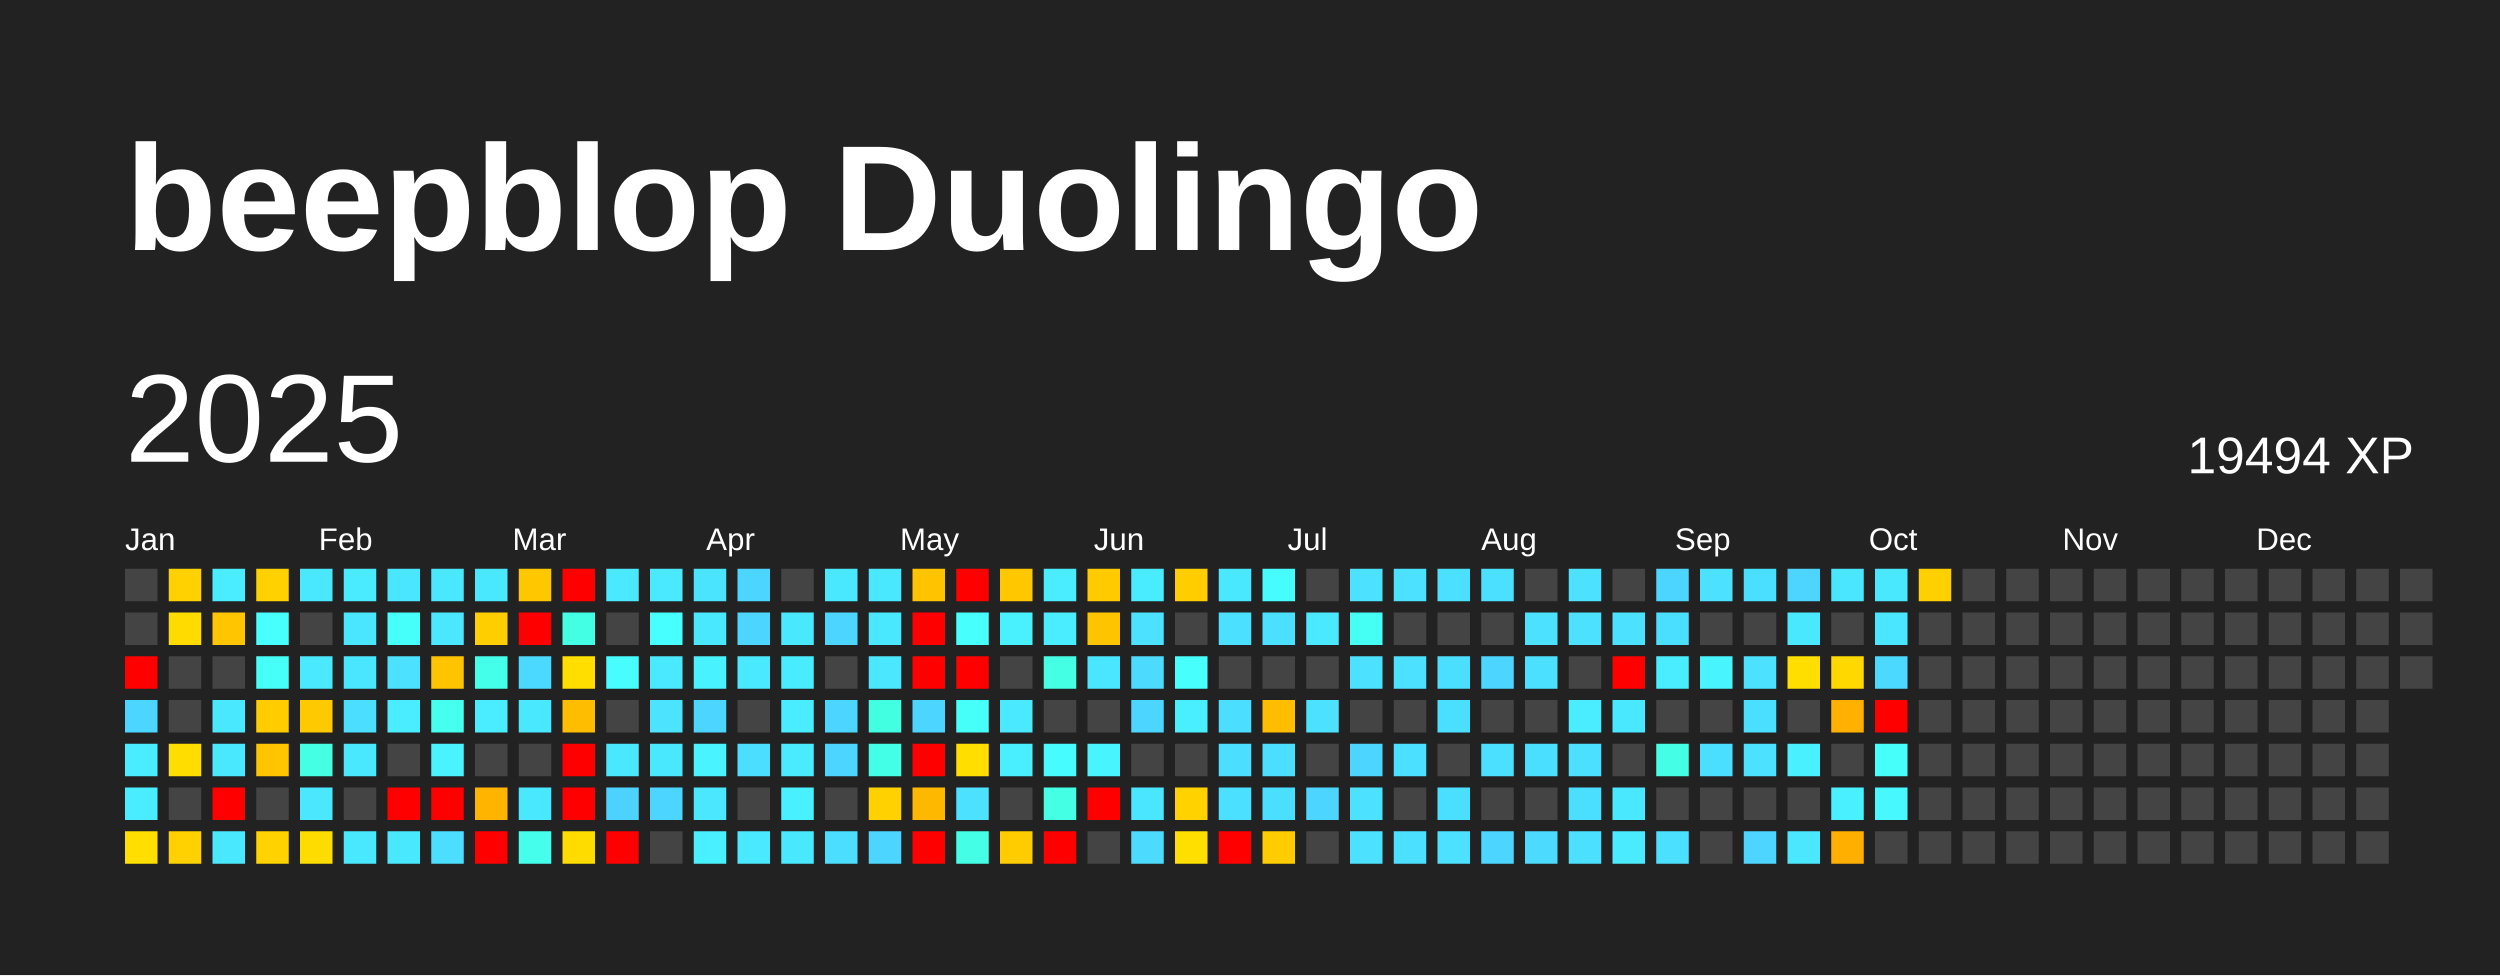
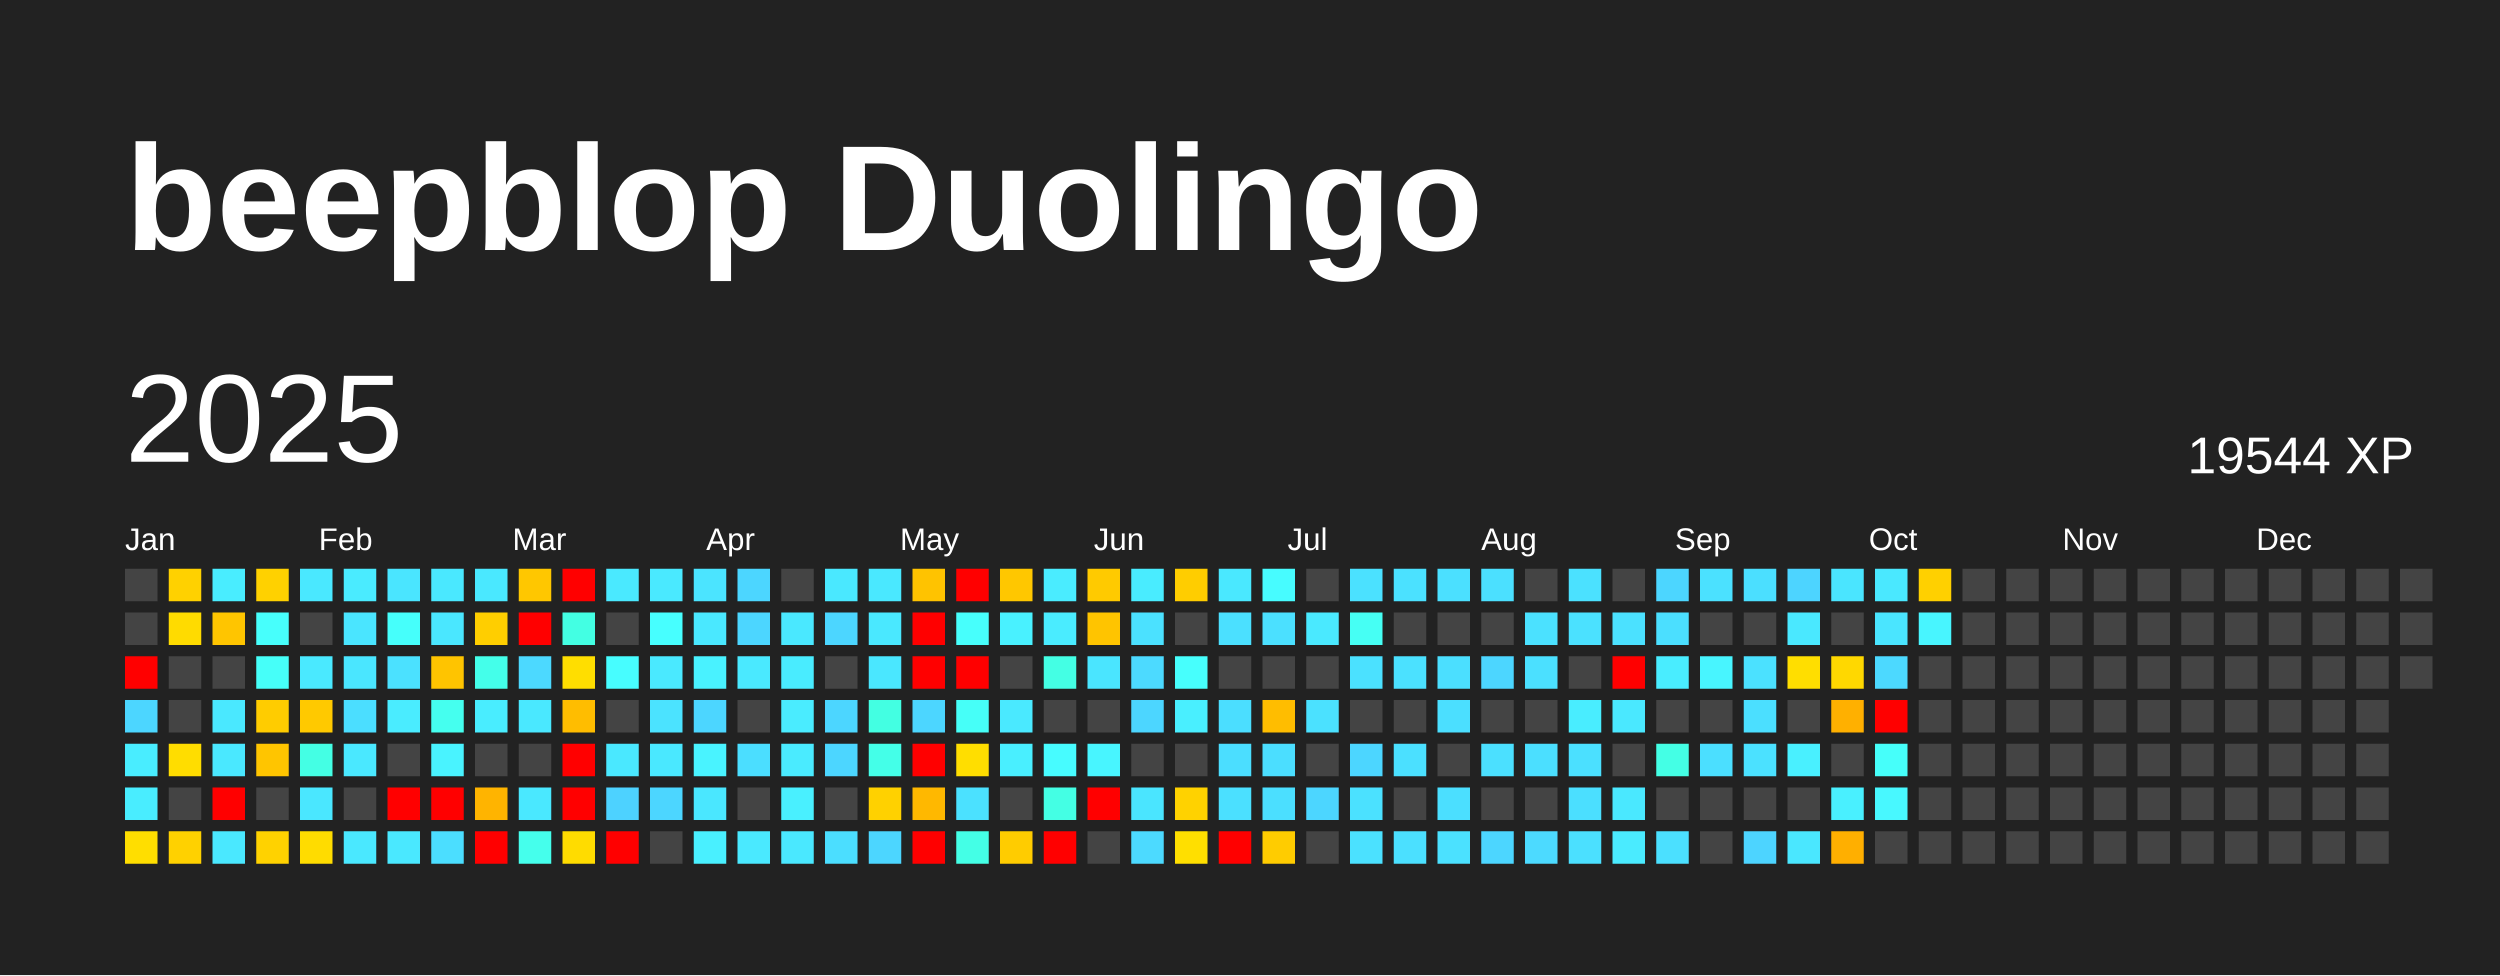
<svg xmlns="http://www.w3.org/2000/svg" baseProfile="full" height="78mm" version="1.1" viewBox="0,0,200,78" width="200mm">
  <defs />
  <rect fill="#222222" height="78" width="200" x="0" y="0" />
  <text fill="#FFFFFF" style="font-size:12px; font-family:Arial; font-weight:bold;" x="10" y="20">beepblop Duolingo</text>
  <text dominant-baseline="hanging" fill="#FFFFFF" style="font-size:10.0px; font-family:Arial;" x="10" y="30">2025</text>
-   <text dominant-baseline="hanging" fill="#FFFFFF" style="font-size:4.125px; font-family:Arial;" x="175" y="35">19494 XP</text>
+   <text dominant-baseline="hanging" fill="#FFFFFF" style="font-size:4.125px; font-family:Arial;" x="175" y="35">19544 XP</text>
  <text fill="#FFFFFF" style="font-size:2.5px; font-family:Arial" x="10.0" y="44">Jan</text>
  <text fill="#FFFFFF" style="font-size:2.5px; font-family:Arial" x="25.5" y="44">Feb</text>
  <text fill="#FFFFFF" style="font-size:2.5px; font-family:Arial" x="41.0" y="44">Mar</text>
  <text fill="#FFFFFF" style="font-size:2.5px; font-family:Arial" x="56.5" y="44">Apr</text>
  <text fill="#FFFFFF" style="font-size:2.5px; font-family:Arial" x="72.0" y="44">May</text>
  <text fill="#FFFFFF" style="font-size:2.5px; font-family:Arial" x="87.5" y="44">Jun</text>
  <text fill="#FFFFFF" style="font-size:2.5px; font-family:Arial" x="103.0" y="44">Jul</text>
  <text fill="#FFFFFF" style="font-size:2.5px; font-family:Arial" x="118.5" y="44">Aug</text>
  <text fill="#FFFFFF" style="font-size:2.5px; font-family:Arial" x="134.0" y="44">Sep</text>
  <text fill="#FFFFFF" style="font-size:2.5px; font-family:Arial" x="149.5" y="44">Oct</text>
  <text fill="#FFFFFF" style="font-size:2.5px; font-family:Arial" x="165.0" y="44">Nov</text>
  <text fill="#FFFFFF" style="font-size:2.5px; font-family:Arial" x="180.5" y="44">Dec</text>
  <rect fill="#444444" height="2.6" width="2.6" x="10.0" y="45.5" />
  <rect fill="#444444" height="2.6" width="2.6" x="10.0" y="49.0" />
  <rect fill="red" height="2.6" width="2.6" x="10.0" y="52.5" />
  <rect fill="#4cd6ff" height="2.6" width="2.6" x="10.0" y="56.0" />
  <rect fill="#49edff" height="2.6" width="2.6" x="10.0" y="59.5" />
  <rect fill="#49edff" height="2.6" width="2.6" x="10.0" y="63.0" />
  <rect fill="#ffde00" height="2.6" width="2.6" x="10.0" y="66.5" />
  <rect fill="#ffd100" height="2.6" width="2.6" x="13.5" y="45.5" />
  <rect fill="#ffdb00" height="2.6" width="2.6" x="13.5" y="49.0" />
  <rect fill="#444444" height="2.6" width="2.6" x="13.5" y="52.5" />
  <rect fill="#444444" height="2.6" width="2.6" x="13.5" y="56.0" />
  <rect fill="#ffdd00" height="2.6" width="2.6" x="13.5" y="59.5" />
  <rect fill="#444444" height="2.6" width="2.6" x="13.5" y="63.0" />
  <rect fill="#ffd100" height="2.6" width="2.6" x="13.5" y="66.5" />
  <rect fill="#49edff" height="2.6" width="2.6" x="17.0" y="45.5" />
  <rect fill="#ffc500" height="2.6" width="2.6" x="17.0" y="49.0" />
  <rect fill="#444444" height="2.6" width="2.6" x="17.0" y="52.5" />
  <rect fill="#4ae8ff" height="2.6" width="2.6" x="17.0" y="56.0" />
  <rect fill="#4ae8ff" height="2.6" width="2.6" x="17.0" y="59.5" />
  <rect fill="red" height="2.6" width="2.6" x="17.0" y="63.0" />
  <rect fill="#4ae8ff" height="2.6" width="2.6" x="17.0" y="66.5" />
  <rect fill="#ffd100" height="2.6" width="2.6" x="20.5" y="45.5" />
  <rect fill="#47fffc" height="2.6" width="2.6" x="20.5" y="49.0" />
  <rect fill="#46fff9" height="2.6" width="2.6" x="20.5" y="52.5" />
  <rect fill="#ffcc00" height="2.6" width="2.6" x="20.5" y="56.0" />
  <rect fill="#ffc500" height="2.6" width="2.6" x="20.5" y="59.5" />
  <rect fill="#444444" height="2.6" width="2.6" x="20.5" y="63.0" />
  <rect fill="#ffd200" height="2.6" width="2.6" x="20.5" y="66.5" />
  <rect fill="#4ae8ff" height="2.6" width="2.6" x="24.0" y="45.5" />
  <rect fill="#444444" height="2.6" width="2.6" x="24.0" y="49.0" />
  <rect fill="#4ae9ff" height="2.6" width="2.6" x="24.0" y="52.5" />
  <rect fill="#ffc900" height="2.6" width="2.6" x="24.0" y="56.0" />
  <rect fill="#44ffe4" height="2.6" width="2.6" x="24.0" y="59.5" />
  <rect fill="#4ae7ff" height="2.6" width="2.6" x="24.0" y="63.0" />
  <rect fill="#ffdc00" height="2.6" width="2.6" x="24.0" y="66.5" />
  <rect fill="#4aebff" height="2.6" width="2.6" x="27.5" y="45.5" />
  <rect fill="#4ae5ff" height="2.6" width="2.6" x="27.5" y="49.0" />
  <rect fill="#4ae6ff" height="2.6" width="2.6" x="27.5" y="52.5" />
  <rect fill="#4bdeff" height="2.6" width="2.6" x="27.5" y="56.0" />
  <rect fill="#4ae8ff" height="2.6" width="2.6" x="27.5" y="59.5" />
  <rect fill="#444444" height="2.6" width="2.6" x="27.5" y="63.0" />
  <rect fill="#4ae8ff" height="2.6" width="2.6" x="27.5" y="66.5" />
  <rect fill="#4ae5ff" height="2.6" width="2.6" x="31.0" y="45.5" />
  <rect fill="#46fffb" height="2.6" width="2.6" x="31.0" y="49.0" />
  <rect fill="#4be1ff" height="2.6" width="2.6" x="31.0" y="52.5" />
  <rect fill="#4aecff" height="2.6" width="2.6" x="31.0" y="56.0" />
  <rect fill="#444444" height="2.6" width="2.6" x="31.0" y="59.5" />
  <rect fill="red" height="2.6" width="2.6" x="31.0" y="63.0" />
  <rect fill="#4ae8ff" height="2.6" width="2.6" x="31.0" y="66.5" />
  <rect fill="#4ae8ff" height="2.6" width="2.6" x="34.5" y="45.5" />
  <rect fill="#4ae7ff" height="2.6" width="2.6" x="34.5" y="49.0" />
  <rect fill="#ffc400" height="2.6" width="2.6" x="34.5" y="52.5" />
  <rect fill="#45ffef" height="2.6" width="2.6" x="34.5" y="56.0" />
  <rect fill="#49f3ff" height="2.6" width="2.6" x="34.5" y="59.5" />
  <rect fill="red" height="2.6" width="2.6" x="34.5" y="63.0" />
  <rect fill="#4bdeff" height="2.6" width="2.6" x="34.5" y="66.5" />
  <rect fill="#4ae8ff" height="2.6" width="2.6" x="38.0" y="45.5" />
  <rect fill="#ffce00" height="2.6" width="2.6" x="38.0" y="49.0" />
  <rect fill="#44ffea" height="2.6" width="2.6" x="38.0" y="52.5" />
  <rect fill="#49edff" height="2.6" width="2.6" x="38.0" y="56.0" />
  <rect fill="#444444" height="2.6" width="2.6" x="38.0" y="59.5" />
  <rect fill="#ffb400" height="2.6" width="2.6" x="38.0" y="63.0" />
  <rect fill="red" height="2.6" width="2.6" x="38.0" y="66.5" />
  <rect fill="#ffc700" height="2.6" width="2.6" x="41.5" y="45.5" />
  <rect fill="red" height="2.6" width="2.6" x="41.5" y="49.0" />
  <rect fill="#4cd9ff" height="2.6" width="2.6" x="41.5" y="52.5" />
  <rect fill="#4ae8ff" height="2.6" width="2.6" x="41.5" y="56.0" />
  <rect fill="#444444" height="2.6" width="2.6" x="41.5" y="59.5" />
  <rect fill="#4ae8ff" height="2.6" width="2.6" x="41.5" y="63.0" />
  <rect fill="#45ffec" height="2.6" width="2.6" x="41.5" y="66.5" />
  <rect fill="red" height="2.6" width="2.6" x="45.0" y="45.5" />
  <rect fill="#43ffe3" height="2.6" width="2.6" x="45.0" y="49.0" />
  <rect fill="#ffde00" height="2.6" width="2.6" x="45.0" y="52.5" />
  <rect fill="#ffbd00" height="2.6" width="2.6" x="45.0" y="56.0" />
  <rect fill="red" height="2.6" width="2.6" x="45.0" y="59.5" />
  <rect fill="red" height="2.6" width="2.6" x="45.0" y="63.0" />
  <rect fill="#ffdc00" height="2.6" width="2.6" x="45.0" y="66.5" />
  <rect fill="#4ae9ff" height="2.6" width="2.6" x="48.5" y="45.5" />
  <rect fill="#444444" height="2.6" width="2.6" x="48.5" y="49.0" />
  <rect fill="#47fdff" height="2.6" width="2.6" x="48.5" y="52.5" />
  <rect fill="#444444" height="2.6" width="2.6" x="48.5" y="56.0" />
  <rect fill="#4ae8ff" height="2.6" width="2.6" x="48.5" y="59.5" />
  <rect fill="#4dd2ff" height="2.6" width="2.6" x="48.5" y="63.0" />
  <rect fill="red" height="2.6" width="2.6" x="48.5" y="66.5" />
  <rect fill="#4ae9ff" height="2.6" width="2.6" x="52.0" y="45.5" />
  <rect fill="#47ffff" height="2.6" width="2.6" x="52.0" y="49.0" />
  <rect fill="#4ae9ff" height="2.6" width="2.6" x="52.0" y="52.5" />
  <rect fill="#4be3ff" height="2.6" width="2.6" x="52.0" y="56.0" />
  <rect fill="#4ae8ff" height="2.6" width="2.6" x="52.0" y="59.5" />
  <rect fill="#4cd6ff" height="2.6" width="2.6" x="52.0" y="63.0" />
  <rect fill="#444444" height="2.6" width="2.6" x="52.0" y="66.5" />
  <rect fill="#4be4ff" height="2.6" width="2.6" x="55.5" y="45.5" />
  <rect fill="#4ae8ff" height="2.6" width="2.6" x="55.5" y="49.0" />
  <rect fill="#49f2ff" height="2.6" width="2.6" x="55.5" y="52.5" />
  <rect fill="#4cd6ff" height="2.6" width="2.6" x="55.5" y="56.0" />
  <rect fill="#49f3ff" height="2.6" width="2.6" x="55.5" y="59.5" />
  <rect fill="#4ae7ff" height="2.6" width="2.6" x="55.5" y="63.0" />
  <rect fill="#49f0ff" height="2.6" width="2.6" x="55.5" y="66.5" />
  <rect fill="#4cd6ff" height="2.6" width="2.6" x="59.0" y="45.5" />
  <rect fill="#4cd6ff" height="2.6" width="2.6" x="59.0" y="49.0" />
  <rect fill="#4ae9ff" height="2.6" width="2.6" x="59.0" y="52.5" />
  <rect fill="#444444" height="2.6" width="2.6" x="59.0" y="56.0" />
  <rect fill="#4bdeff" height="2.6" width="2.6" x="59.0" y="59.5" />
  <rect fill="#444444" height="2.6" width="2.6" x="59.0" y="63.0" />
  <rect fill="#4ae9ff" height="2.6" width="2.6" x="59.0" y="66.5" />
  <rect fill="#444444" height="2.6" width="2.6" x="62.5" y="45.5" />
  <rect fill="#4ae8ff" height="2.6" width="2.6" x="62.5" y="49.0" />
  <rect fill="#49ecff" height="2.6" width="2.6" x="62.5" y="52.5" />
  <rect fill="#4aecff" height="2.6" width="2.6" x="62.5" y="56.0" />
  <rect fill="#4aebff" height="2.6" width="2.6" x="62.5" y="59.5" />
  <rect fill="#49f0ff" height="2.6" width="2.6" x="62.5" y="63.0" />
  <rect fill="#4ae8ff" height="2.6" width="2.6" x="62.5" y="66.5" />
  <rect fill="#4ae8ff" height="2.6" width="2.6" x="66.0" y="45.5" />
  <rect fill="#4cd6ff" height="2.6" width="2.6" x="66.0" y="49.0" />
  <rect fill="#444444" height="2.6" width="2.6" x="66.0" y="52.5" />
  <rect fill="#4cd6ff" height="2.6" width="2.6" x="66.0" y="56.0" />
  <rect fill="#4cd6ff" height="2.6" width="2.6" x="66.0" y="59.5" />
  <rect fill="#444444" height="2.6" width="2.6" x="66.0" y="63.0" />
  <rect fill="#4bdeff" height="2.6" width="2.6" x="66.0" y="66.5" />
  <rect fill="#4ae8ff" height="2.6" width="2.6" x="69.5" y="45.5" />
  <rect fill="#4ae8ff" height="2.6" width="2.6" x="69.5" y="49.0" />
  <rect fill="#4ae7ff" height="2.6" width="2.6" x="69.5" y="52.5" />
  <rect fill="#43ffe2" height="2.6" width="2.6" x="69.5" y="56.0" />
  <rect fill="#44ffe8" height="2.6" width="2.6" x="69.5" y="59.5" />
  <rect fill="#ffd100" height="2.6" width="2.6" x="69.5" y="63.0" />
  <rect fill="#4cd6ff" height="2.6" width="2.6" x="69.5" y="66.5" />
  <rect fill="#ffc300" height="2.6" width="2.6" x="73.0" y="45.5" />
  <rect fill="red" height="2.6" width="2.6" x="73.0" y="49.0" />
  <rect fill="red" height="2.6" width="2.6" x="73.0" y="52.5" />
  <rect fill="#4cd6ff" height="2.6" width="2.6" x="73.0" y="56.0" />
  <rect fill="red" height="2.6" width="2.6" x="73.0" y="59.5" />
  <rect fill="#ffb800" height="2.6" width="2.6" x="73.0" y="63.0" />
  <rect fill="red" height="2.6" width="2.6" x="73.0" y="66.5" />
  <rect fill="red" height="2.6" width="2.6" x="76.5" y="45.5" />
  <rect fill="#47fffc" height="2.6" width="2.6" x="76.5" y="49.0" />
  <rect fill="red" height="2.6" width="2.6" x="76.5" y="52.5" />
  <rect fill="#46fff8" height="2.6" width="2.6" x="76.5" y="56.0" />
  <rect fill="#ffde00" height="2.6" width="2.6" x="76.5" y="59.5" />
  <rect fill="#4be1ff" height="2.6" width="2.6" x="76.5" y="63.0" />
  <rect fill="#44ffe6" height="2.6" width="2.6" x="76.5" y="66.5" />
  <rect fill="#ffc700" height="2.6" width="2.6" x="80.0" y="45.5" />
  <rect fill="#49f1ff" height="2.6" width="2.6" x="80.0" y="49.0" />
  <rect fill="#444444" height="2.6" width="2.6" x="80.0" y="52.5" />
  <rect fill="#4ae9ff" height="2.6" width="2.6" x="80.0" y="56.0" />
  <rect fill="#49efff" height="2.6" width="2.6" x="80.0" y="59.5" />
  <rect fill="#444444" height="2.6" width="2.6" x="80.0" y="63.0" />
  <rect fill="#ffcc00" height="2.6" width="2.6" x="80.0" y="66.5" />
  <rect fill="#4aecff" height="2.6" width="2.6" x="83.5" y="45.5" />
  <rect fill="#4aecff" height="2.6" width="2.6" x="83.5" y="49.0" />
  <rect fill="#44ffe4" height="2.6" width="2.6" x="83.5" y="52.5" />
  <rect fill="#444444" height="2.6" width="2.6" x="83.5" y="56.0" />
  <rect fill="#47fcff" height="2.6" width="2.6" x="83.5" y="59.5" />
  <rect fill="#44ffe4" height="2.6" width="2.6" x="83.5" y="63.0" />
  <rect fill="red" height="2.6" width="2.6" x="83.5" y="66.5" />
  <rect fill="#ffca00" height="2.6" width="2.6" x="87.0" y="45.5" />
  <rect fill="#ffc400" height="2.6" width="2.6" x="87.0" y="49.0" />
  <rect fill="#4ae5ff" height="2.6" width="2.6" x="87.0" y="52.5" />
  <rect fill="#444444" height="2.6" width="2.6" x="87.0" y="56.0" />
  <rect fill="#48f5ff" height="2.6" width="2.6" x="87.0" y="59.5" />
  <rect fill="red" height="2.6" width="2.6" x="87.0" y="63.0" />
  <rect fill="#444444" height="2.6" width="2.6" x="87.0" y="66.5" />
  <rect fill="#49ecff" height="2.6" width="2.6" x="90.5" y="45.5" />
  <rect fill="#4be1ff" height="2.6" width="2.6" x="90.5" y="49.0" />
  <rect fill="#4cdaff" height="2.6" width="2.6" x="90.5" y="52.5" />
  <rect fill="#4cd6ff" height="2.6" width="2.6" x="90.5" y="56.0" />
  <rect fill="#444444" height="2.6" width="2.6" x="90.5" y="59.5" />
  <rect fill="#4ae5ff" height="2.6" width="2.6" x="90.5" y="63.0" />
  <rect fill="#4cdaff" height="2.6" width="2.6" x="90.5" y="66.5" />
  <rect fill="#ffcd00" height="2.6" width="2.6" x="94.0" y="45.5" />
  <rect fill="#444444" height="2.6" width="2.6" x="94.0" y="49.0" />
  <rect fill="#47fffd" height="2.6" width="2.6" x="94.0" y="52.5" />
  <rect fill="#49efff" height="2.6" width="2.6" x="94.0" y="56.0" />
  <rect fill="#444444" height="2.6" width="2.6" x="94.0" y="59.5" />
  <rect fill="#ffd200" height="2.6" width="2.6" x="94.0" y="63.0" />
  <rect fill="#ffdf00" height="2.6" width="2.6" x="94.0" y="66.5" />
  <rect fill="#4ae8ff" height="2.6" width="2.6" x="97.5" y="45.5" />
  <rect fill="#4be0ff" height="2.6" width="2.6" x="97.5" y="49.0" />
  <rect fill="#444444" height="2.6" width="2.6" x="97.5" y="52.5" />
  <rect fill="#4bdeff" height="2.6" width="2.6" x="97.5" y="56.0" />
  <rect fill="#4bdeff" height="2.6" width="2.6" x="97.5" y="59.5" />
  <rect fill="#4be0ff" height="2.6" width="2.6" x="97.5" y="63.0" />
  <rect fill="red" height="2.6" width="2.6" x="97.5" y="66.5" />
  <rect fill="#47fcff" height="2.6" width="2.6" x="101.0" y="45.5" />
  <rect fill="#4be0ff" height="2.6" width="2.6" x="101.0" y="49.0" />
  <rect fill="#444444" height="2.6" width="2.6" x="101.0" y="52.5" />
  <rect fill="#ffbd00" height="2.6" width="2.6" x="101.0" y="56.0" />
  <rect fill="#4bdeff" height="2.6" width="2.6" x="101.0" y="59.5" />
  <rect fill="#4bdfff" height="2.6" width="2.6" x="101.0" y="63.0" />
  <rect fill="#ffcc00" height="2.6" width="2.6" x="101.0" y="66.5" />
  <rect fill="#444444" height="2.6" width="2.6" x="104.5" y="45.5" />
  <rect fill="#4ae9ff" height="2.6" width="2.6" x="104.5" y="49.0" />
  <rect fill="#444444" height="2.6" width="2.6" x="104.5" y="52.5" />
  <rect fill="#4be1ff" height="2.6" width="2.6" x="104.5" y="56.0" />
  <rect fill="#444444" height="2.6" width="2.6" x="104.5" y="59.5" />
  <rect fill="#4cd6ff" height="2.6" width="2.6" x="104.5" y="63.0" />
  <rect fill="#444444" height="2.6" width="2.6" x="104.5" y="66.5" />
  <rect fill="#4be1ff" height="2.6" width="2.6" x="108.0" y="45.5" />
  <rect fill="#46fff4" height="2.6" width="2.6" x="108.0" y="49.0" />
  <rect fill="#4be1ff" height="2.6" width="2.6" x="108.0" y="52.5" />
  <rect fill="#444444" height="2.6" width="2.6" x="108.0" y="56.0" />
  <rect fill="#4cd6ff" height="2.6" width="2.6" x="108.0" y="59.5" />
  <rect fill="#4be1ff" height="2.6" width="2.6" x="108.0" y="63.0" />
  <rect fill="#4be1ff" height="2.6" width="2.6" x="108.0" y="66.5" />
  <rect fill="#4be1ff" height="2.6" width="2.6" x="111.5" y="45.5" />
  <rect fill="#444444" height="2.6" width="2.6" x="111.5" y="49.0" />
  <rect fill="#4be1ff" height="2.6" width="2.6" x="111.5" y="52.5" />
  <rect fill="#444444" height="2.6" width="2.6" x="111.5" y="56.0" />
  <rect fill="#4be0ff" height="2.6" width="2.6" x="111.5" y="59.5" />
  <rect fill="#444444" height="2.6" width="2.6" x="111.5" y="63.0" />
  <rect fill="#4be0ff" height="2.6" width="2.6" x="111.5" y="66.5" />
  <rect fill="#4be0ff" height="2.6" width="2.6" x="115.0" y="45.5" />
  <rect fill="#444444" height="2.6" width="2.6" x="115.0" y="49.0" />
  <rect fill="#4bdfff" height="2.6" width="2.6" x="115.0" y="52.5" />
  <rect fill="#4bdfff" height="2.6" width="2.6" x="115.0" y="56.0" />
  <rect fill="#444444" height="2.6" width="2.6" x="115.0" y="59.5" />
  <rect fill="#4bdfff" height="2.6" width="2.6" x="115.0" y="63.0" />
  <rect fill="#4be1ff" height="2.6" width="2.6" x="115.0" y="66.5" />
  <rect fill="#4be0ff" height="2.6" width="2.6" x="118.5" y="45.5" />
  <rect fill="#444444" height="2.6" width="2.6" x="118.5" y="49.0" />
  <rect fill="#4cd6ff" height="2.6" width="2.6" x="118.5" y="52.5" />
  <rect fill="#444444" height="2.6" width="2.6" x="118.5" y="56.0" />
  <rect fill="#4be0ff" height="2.6" width="2.6" x="118.5" y="59.5" />
  <rect fill="#444444" height="2.6" width="2.6" x="118.5" y="63.0" />
  <rect fill="#4cd6ff" height="2.6" width="2.6" x="118.5" y="66.5" />
  <rect fill="#444444" height="2.6" width="2.6" x="122.0" y="45.5" />
  <rect fill="#4be1ff" height="2.6" width="2.6" x="122.0" y="49.0" />
  <rect fill="#4be0ff" height="2.6" width="2.6" x="122.0" y="52.5" />
  <rect fill="#444444" height="2.6" width="2.6" x="122.0" y="56.0" />
  <rect fill="#4bdfff" height="2.6" width="2.6" x="122.0" y="59.5" />
  <rect fill="#444444" height="2.6" width="2.6" x="122.0" y="63.0" />
  <rect fill="#4cdaff" height="2.6" width="2.6" x="122.0" y="66.5" />
  <rect fill="#4be1ff" height="2.6" width="2.6" x="125.5" y="45.5" />
  <rect fill="#4be1ff" height="2.6" width="2.6" x="125.5" y="49.0" />
  <rect fill="#444444" height="2.6" width="2.6" x="125.5" y="52.5" />
  <rect fill="#49edff" height="2.6" width="2.6" x="125.5" y="56.0" />
  <rect fill="#4be0ff" height="2.6" width="2.6" x="125.5" y="59.5" />
  <rect fill="#4bdfff" height="2.6" width="2.6" x="125.5" y="63.0" />
  <rect fill="#4be0ff" height="2.6" width="2.6" x="125.5" y="66.5" />
  <rect fill="#444444" height="2.6" width="2.6" x="129.0" y="45.5" />
  <rect fill="#4be1ff" height="2.6" width="2.6" x="129.0" y="49.0" />
  <rect fill="red" height="2.6" width="2.6" x="129.0" y="52.5" />
  <rect fill="#4ae8ff" height="2.6" width="2.6" x="129.0" y="56.0" />
  <rect fill="#444444" height="2.6" width="2.6" x="129.0" y="59.5" />
  <rect fill="#4ae8ff" height="2.6" width="2.6" x="129.0" y="63.0" />
  <rect fill="#4aebff" height="2.6" width="2.6" x="129.0" y="66.5" />
  <rect fill="#4cd6ff" height="2.6" width="2.6" x="132.5" y="45.5" />
  <rect fill="#4bdfff" height="2.6" width="2.6" x="132.5" y="49.0" />
  <rect fill="#49edff" height="2.6" width="2.6" x="132.5" y="52.5" />
  <rect fill="#444444" height="2.6" width="2.6" x="132.5" y="56.0" />
  <rect fill="#44ffe5" height="2.6" width="2.6" x="132.5" y="59.5" />
  <rect fill="#444444" height="2.6" width="2.6" x="132.5" y="63.0" />
  <rect fill="#4be0ff" height="2.6" width="2.6" x="132.5" y="66.5" />
  <rect fill="#4be1ff" height="2.6" width="2.6" x="136.0" y="45.5" />
  <rect fill="#444444" height="2.6" width="2.6" x="136.0" y="49.0" />
  <rect fill="#48f5ff" height="2.6" width="2.6" x="136.0" y="52.5" />
  <rect fill="#444444" height="2.6" width="2.6" x="136.0" y="56.0" />
  <rect fill="#4bdfff" height="2.6" width="2.6" x="136.0" y="59.5" />
  <rect fill="#444444" height="2.6" width="2.6" x="136.0" y="63.0" />
  <rect fill="#444444" height="2.6" width="2.6" x="136.0" y="66.5" />
  <rect fill="#4bdfff" height="2.6" width="2.6" x="139.5" y="45.5" />
  <rect fill="#444444" height="2.6" width="2.6" x="139.5" y="49.0" />
  <rect fill="#4be1ff" height="2.6" width="2.6" x="139.5" y="52.5" />
  <rect fill="#4bdfff" height="2.6" width="2.6" x="139.5" y="56.0" />
  <rect fill="#4be1ff" height="2.6" width="2.6" x="139.5" y="59.5" />
  <rect fill="#444444" height="2.6" width="2.6" x="139.5" y="63.0" />
  <rect fill="#4dd4ff" height="2.6" width="2.6" x="139.5" y="66.5" />
  <rect fill="#4dd4ff" height="2.6" width="2.6" x="143.0" y="45.5" />
  <rect fill="#4ae8ff" height="2.6" width="2.6" x="143.0" y="49.0" />
  <rect fill="#ffde00" height="2.6" width="2.6" x="143.0" y="52.5" />
  <rect fill="#444444" height="2.6" width="2.6" x="143.0" y="56.0" />
  <rect fill="#49f0ff" height="2.6" width="2.6" x="143.0" y="59.5" />
  <rect fill="#444444" height="2.6" width="2.6" x="143.0" y="63.0" />
  <rect fill="#4ae7ff" height="2.6" width="2.6" x="143.0" y="66.5" />
  <rect fill="#4ae5ff" height="2.6" width="2.6" x="146.5" y="45.5" />
  <rect fill="#444444" height="2.6" width="2.6" x="146.5" y="49.0" />
  <rect fill="#ffd800" height="2.6" width="2.6" x="146.5" y="52.5" />
  <rect fill="#ffb000" height="2.6" width="2.6" x="146.5" y="56.0" />
  <rect fill="#444444" height="2.6" width="2.6" x="146.5" y="59.5" />
  <rect fill="#49f0ff" height="2.6" width="2.6" x="146.5" y="63.0" />
  <rect fill="#ffaf00" height="2.6" width="2.6" x="146.5" y="66.5" />
  <rect fill="#4ae8ff" height="2.6" width="2.6" x="150.0" y="45.5" />
  <rect fill="#4ae5ff" height="2.6" width="2.6" x="150.0" y="49.0" />
  <rect fill="#4cd9ff" height="2.6" width="2.6" x="150.0" y="52.5" />
  <rect fill="red" height="2.6" width="2.6" x="150.0" y="56.0" />
  <rect fill="#46fffa" height="2.6" width="2.6" x="150.0" y="59.5" />
  <rect fill="#48f8ff" height="2.6" width="2.6" x="150.0" y="63.0" />
  <rect fill="#444444" height="2.6" width="2.6" x="150.0" y="66.5" />
  <rect fill="#ffd000" height="2.6" width="2.6" x="153.5" y="45.5" />
-   <rect fill="#444444" height="2.6" width="2.6" x="153.5" y="49.0" />
+   <rect fill="#48f5ff" height="2.6" width="2.6" x="153.5" y="49.0" />
  <rect fill="#444444" height="2.6" width="2.6" x="153.5" y="52.5" />
  <rect fill="#444444" height="2.6" width="2.6" x="153.5" y="56.0" />
  <rect fill="#444444" height="2.6" width="2.6" x="153.5" y="59.5" />
  <rect fill="#444444" height="2.6" width="2.6" x="153.5" y="63.0" />
  <rect fill="#444444" height="2.6" width="2.6" x="153.5" y="66.5" />
  <rect fill="#444444" height="2.6" width="2.6" x="157.0" y="45.5" />
  <rect fill="#444444" height="2.6" width="2.6" x="157.0" y="49.0" />
  <rect fill="#444444" height="2.6" width="2.6" x="157.0" y="52.5" />
  <rect fill="#444444" height="2.6" width="2.6" x="157.0" y="56.0" />
  <rect fill="#444444" height="2.6" width="2.6" x="157.0" y="59.5" />
  <rect fill="#444444" height="2.6" width="2.6" x="157.0" y="63.0" />
  <rect fill="#444444" height="2.6" width="2.6" x="157.0" y="66.5" />
  <rect fill="#444444" height="2.6" width="2.6" x="160.5" y="45.5" />
  <rect fill="#444444" height="2.6" width="2.6" x="160.5" y="49.0" />
  <rect fill="#444444" height="2.6" width="2.6" x="160.5" y="52.5" />
  <rect fill="#444444" height="2.6" width="2.6" x="160.5" y="56.0" />
  <rect fill="#444444" height="2.6" width="2.6" x="160.5" y="59.5" />
  <rect fill="#444444" height="2.6" width="2.6" x="160.5" y="63.0" />
  <rect fill="#444444" height="2.6" width="2.6" x="160.5" y="66.5" />
  <rect fill="#444444" height="2.6" width="2.6" x="164.0" y="45.5" />
  <rect fill="#444444" height="2.6" width="2.6" x="164.0" y="49.0" />
  <rect fill="#444444" height="2.6" width="2.6" x="164.0" y="52.5" />
  <rect fill="#444444" height="2.6" width="2.6" x="164.0" y="56.0" />
  <rect fill="#444444" height="2.6" width="2.6" x="164.0" y="59.5" />
  <rect fill="#444444" height="2.6" width="2.6" x="164.0" y="63.0" />
  <rect fill="#444444" height="2.6" width="2.6" x="164.0" y="66.5" />
  <rect fill="#444444" height="2.6" width="2.6" x="167.5" y="45.5" />
  <rect fill="#444444" height="2.6" width="2.6" x="167.5" y="49.0" />
  <rect fill="#444444" height="2.6" width="2.6" x="167.5" y="52.5" />
  <rect fill="#444444" height="2.6" width="2.6" x="167.5" y="56.0" />
  <rect fill="#444444" height="2.6" width="2.6" x="167.5" y="59.5" />
  <rect fill="#444444" height="2.6" width="2.6" x="167.5" y="63.0" />
  <rect fill="#444444" height="2.6" width="2.6" x="167.5" y="66.5" />
  <rect fill="#444444" height="2.6" width="2.6" x="171.0" y="45.5" />
  <rect fill="#444444" height="2.6" width="2.6" x="171.0" y="49.0" />
  <rect fill="#444444" height="2.6" width="2.6" x="171.0" y="52.5" />
  <rect fill="#444444" height="2.6" width="2.6" x="171.0" y="56.0" />
  <rect fill="#444444" height="2.6" width="2.6" x="171.0" y="59.5" />
  <rect fill="#444444" height="2.6" width="2.6" x="171.0" y="63.0" />
  <rect fill="#444444" height="2.6" width="2.6" x="171.0" y="66.5" />
  <rect fill="#444444" height="2.6" width="2.6" x="174.5" y="45.5" />
  <rect fill="#444444" height="2.6" width="2.6" x="174.5" y="49.0" />
  <rect fill="#444444" height="2.6" width="2.6" x="174.5" y="52.5" />
  <rect fill="#444444" height="2.6" width="2.6" x="174.5" y="56.0" />
  <rect fill="#444444" height="2.6" width="2.6" x="174.5" y="59.5" />
  <rect fill="#444444" height="2.6" width="2.6" x="174.5" y="63.0" />
  <rect fill="#444444" height="2.6" width="2.6" x="174.5" y="66.5" />
  <rect fill="#444444" height="2.6" width="2.6" x="178.0" y="45.5" />
  <rect fill="#444444" height="2.6" width="2.6" x="178.0" y="49.0" />
  <rect fill="#444444" height="2.6" width="2.6" x="178.0" y="52.5" />
  <rect fill="#444444" height="2.6" width="2.6" x="178.0" y="56.0" />
  <rect fill="#444444" height="2.6" width="2.6" x="178.0" y="59.5" />
  <rect fill="#444444" height="2.6" width="2.6" x="178.0" y="63.0" />
  <rect fill="#444444" height="2.6" width="2.6" x="178.0" y="66.5" />
  <rect fill="#444444" height="2.6" width="2.6" x="181.5" y="45.5" />
  <rect fill="#444444" height="2.6" width="2.6" x="181.5" y="49.0" />
  <rect fill="#444444" height="2.6" width="2.6" x="181.5" y="52.5" />
  <rect fill="#444444" height="2.6" width="2.6" x="181.5" y="56.0" />
  <rect fill="#444444" height="2.6" width="2.6" x="181.5" y="59.5" />
  <rect fill="#444444" height="2.6" width="2.6" x="181.5" y="63.0" />
  <rect fill="#444444" height="2.6" width="2.6" x="181.5" y="66.5" />
  <rect fill="#444444" height="2.6" width="2.6" x="185.0" y="45.5" />
  <rect fill="#444444" height="2.6" width="2.6" x="185.0" y="49.0" />
  <rect fill="#444444" height="2.6" width="2.6" x="185.0" y="52.5" />
  <rect fill="#444444" height="2.6" width="2.6" x="185.0" y="56.0" />
  <rect fill="#444444" height="2.6" width="2.6" x="185.0" y="59.5" />
  <rect fill="#444444" height="2.6" width="2.6" x="185.0" y="63.0" />
  <rect fill="#444444" height="2.6" width="2.6" x="185.0" y="66.5" />
  <rect fill="#444444" height="2.6" width="2.6" x="188.5" y="45.5" />
  <rect fill="#444444" height="2.6" width="2.6" x="188.5" y="49.0" />
  <rect fill="#444444" height="2.6" width="2.6" x="188.5" y="52.5" />
  <rect fill="#444444" height="2.6" width="2.6" x="188.5" y="56.0" />
  <rect fill="#444444" height="2.6" width="2.6" x="188.5" y="59.5" />
  <rect fill="#444444" height="2.6" width="2.6" x="188.5" y="63.0" />
  <rect fill="#444444" height="2.6" width="2.6" x="188.5" y="66.5" />
  <rect fill="#444444" height="2.6" width="2.6" x="192.0" y="45.5" />
  <rect fill="#444444" height="2.6" width="2.6" x="192.0" y="49.0" />
  <rect fill="#444444" height="2.6" width="2.6" x="192.0" y="52.5" />
</svg>
